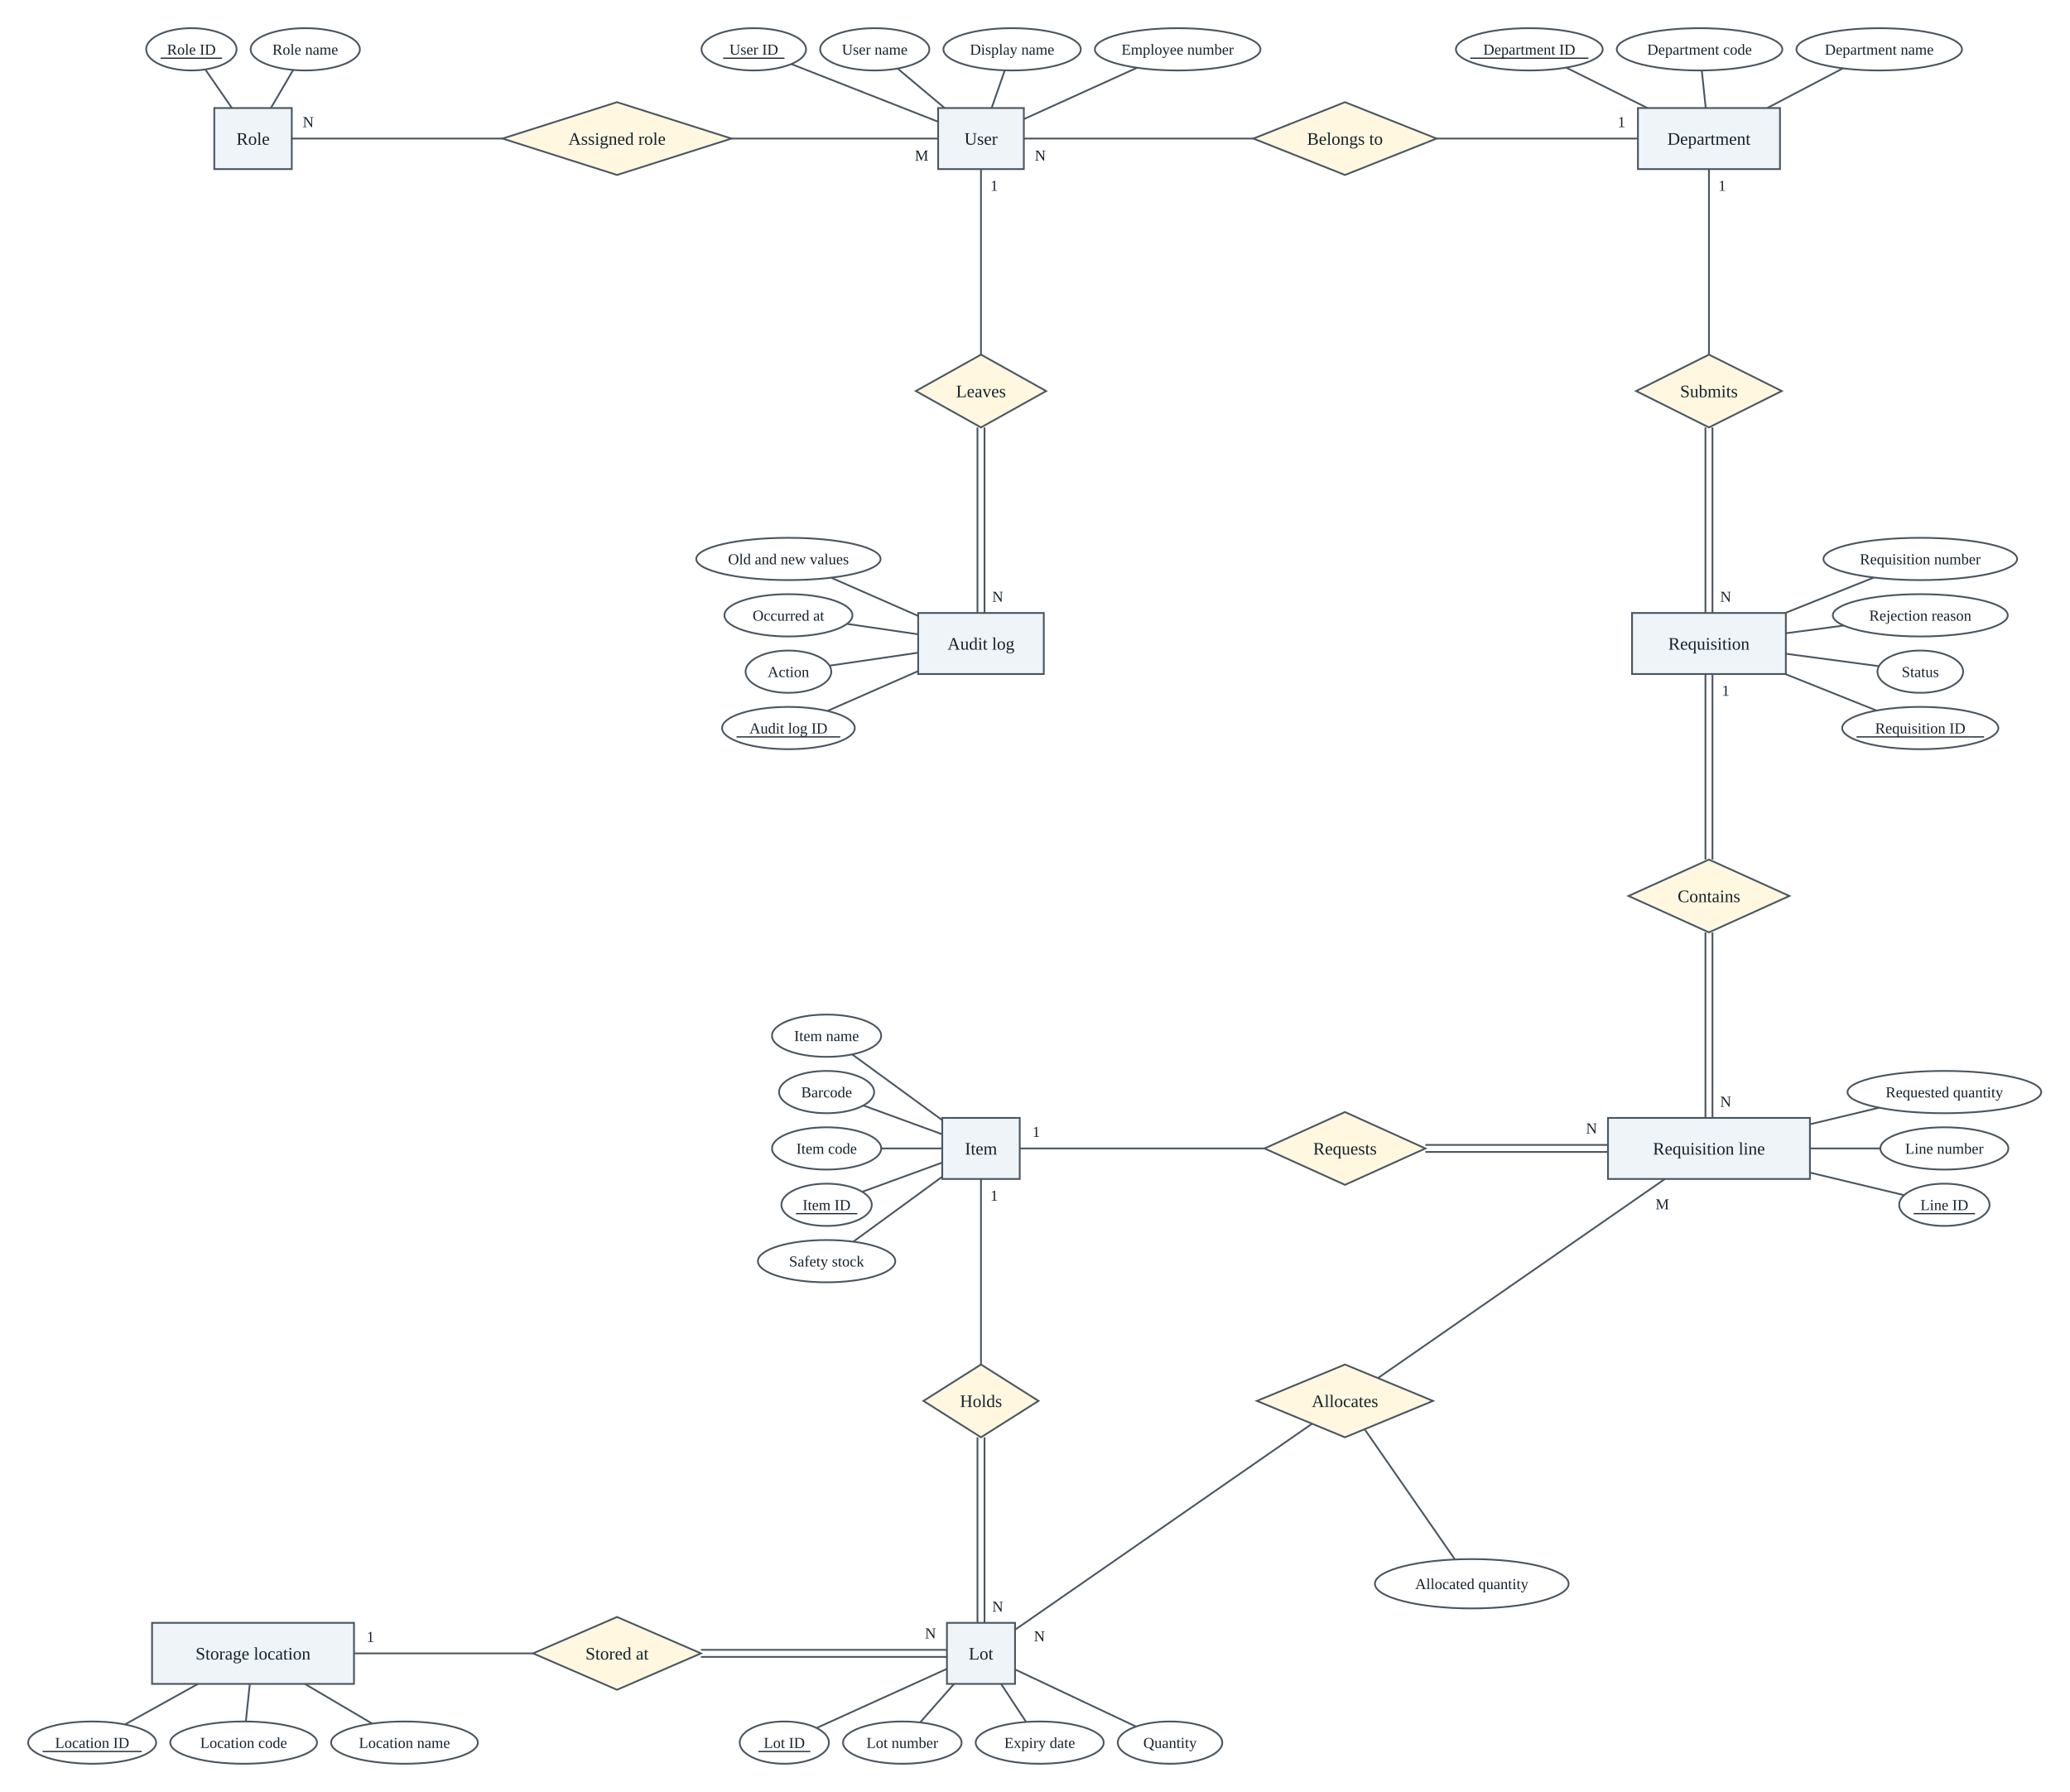
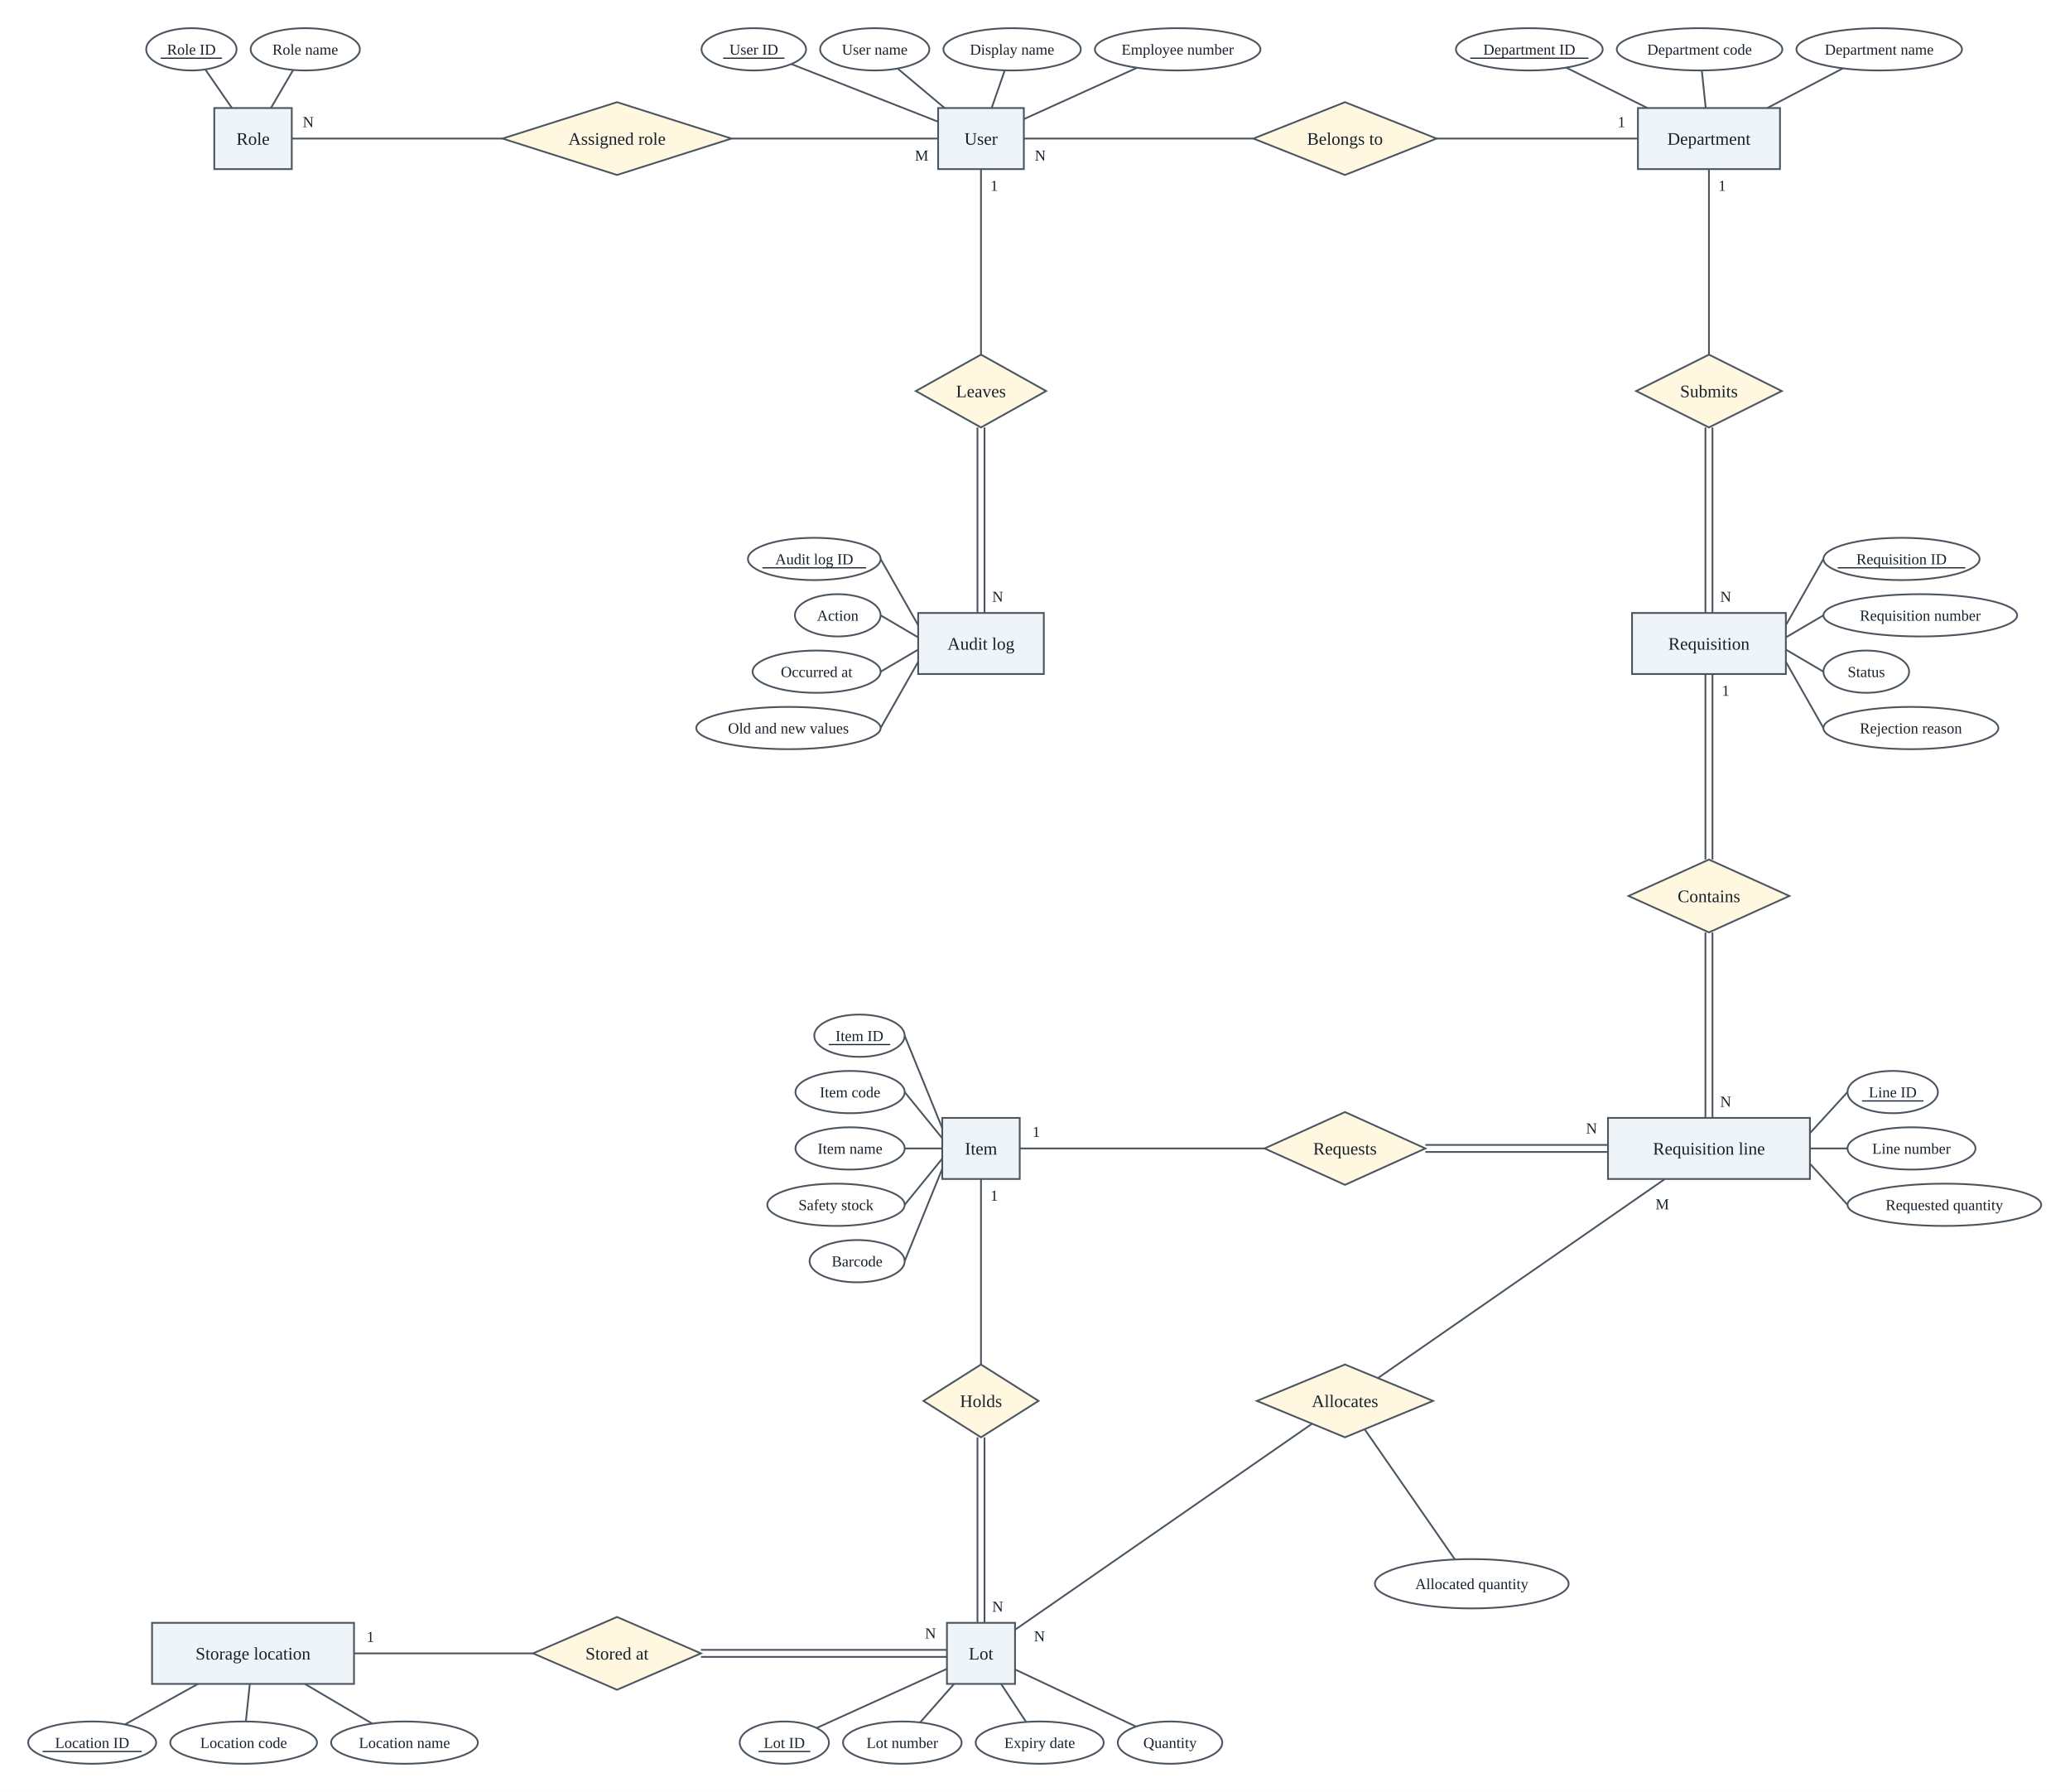
<svg xmlns="http://www.w3.org/2000/svg" width="1763" height="1526" viewBox="0 0 1763 1526" role="img" aria-labelledby="title description">
  <rect x="0" y="0" width="1763" height="1526" fill="#ffffff" />
  <line data-attribute-line="entity:DEPARTMENT:attribute:DEPARTMENT:DEPARTMENT_ID" x1="1403.158" y1="92" x2="1333.849" y2="57.572" stroke="#4a5560" stroke-width="1.5" />
  <line data-attribute-line="entity:DEPARTMENT:attribute:DEPARTMENT:DEPARTMENT_CODE" x1="1452.763" y1="92" x2="1449.394" y2="59.994" stroke="#4a5560" stroke-width="1.5" />
  <line data-attribute-line="entity:DEPARTMENT:attribute:DEPARTMENT:DEPARTMENT_NAME" x1="1505.105" y1="92" x2="1569.626" y2="58.182" stroke="#4a5560" stroke-width="1.5" />
-   <line data-attribute-line="entity:REQUISITION:attribute:REQUISITION:REQUISITION_NO" x1="1520.5" y1="522" x2="1595.995" y2="491.802" stroke="#4a5560" stroke-width="1.5" />
-   <line data-attribute-line="entity:REQUISITION:attribute:REQUISITION:REJECTION_REASON" x1="1521" y1="539.267" x2="1570.273" y2="532.697" stroke="#4a5560" stroke-width="1.5" />
-   <line data-attribute-line="entity:REQUISITION:attribute:REQUISITION:STATUS" x1="1521" y1="556.733" x2="1600.265" y2="567.302" stroke="#4a5560" stroke-width="1.5" />
-   <line data-attribute-line="entity:REQUISITION:attribute:REQUISITION:REQUISITION_ID" x1="1520.5" y1="574" x2="1598.231" y2="605.092" stroke="#4a5560" stroke-width="1.5" />
-   <line data-attribute-line="entity:ITEM:attribute:ITEM:ITEM_NAME" x1="802.5" y1="953.909" x2="725.783" y2="897.903" stroke="#4a5560" stroke-width="1.5" />
-   <line data-attribute-line="entity:ITEM:attribute:ITEM:BARCODE" x1="802.5" y1="965.954" x2="735.297" y2="941.424" stroke="#4a5560" stroke-width="1.5" />
-   <line data-attribute-line="entity:ITEM:attribute:ITEM:ITEM_CODE" x1="802.5" y1="978" x2="750.5" y2="978" stroke="#4a5560" stroke-width="1.5" />
-   <line data-attribute-line="entity:ITEM:attribute:ITEM:ITEM_ID" x1="802.5" y1="990.046" x2="734.347" y2="1014.923" stroke="#4a5560" stroke-width="1.5" />
-   <line data-attribute-line="entity:ITEM:attribute:ITEM:SAFETY_STOCK" x1="802.5" y1="1002.091" x2="726.721" y2="1057.413" stroke="#4a5560" stroke-width="1.5" />
-   <line data-attribute-line="entity:REQUISITION_LINE:attribute:REQUISITION_LINE:REQUESTED_QUANTITY" x1="1541.5" y1="957.411" x2="1600.429" y2="943.304" stroke="#4a5560" stroke-width="1.5" />
-   <line data-attribute-line="entity:REQUISITION_LINE:attribute:REQUISITION_LINE:LINE_NO" x1="1541.5" y1="978" x2="1601.5" y2="978" stroke="#4a5560" stroke-width="1.5" />
-   <line data-attribute-line="entity:REQUISITION_LINE:attribute:REQUISITION_LINE:REQUISITION_LINE_ID" x1="1541.5" y1="998.589" x2="1621.731" y2="1017.796" stroke="#4a5560" stroke-width="1.5" />
+   <line data-attribute-line="entity:REQUISITION:attribute:REQUISITION:REQUISITION_ID" x1="1521" y1="532.4" x2="1553" y2="476" stroke="#4a5560" stroke-width="1.5" />
+   <line data-attribute-line="entity:REQUISITION:attribute:REQUISITION:REQUISITION_NO" x1="1521" y1="542.8" x2="1553" y2="524" stroke="#4a5560" stroke-width="1.5" />
+   <line data-attribute-line="entity:REQUISITION:attribute:REQUISITION:STATUS" x1="1521" y1="553.2" x2="1553" y2="572" stroke="#4a5560" stroke-width="1.5" />
+   <line data-attribute-line="entity:REQUISITION:attribute:REQUISITION:REJECTION_REASON" x1="1521" y1="563.6" x2="1553" y2="620" stroke="#4a5560" stroke-width="1.5" />
+   <line data-attribute-line="entity:ITEM:attribute:ITEM:ITEM_ID" x1="802.5" y1="960.667" x2="770.5" y2="882" stroke="#4a5560" stroke-width="1.5" />
+   <line data-attribute-line="entity:ITEM:attribute:ITEM:ITEM_CODE" x1="802.5" y1="969.333" x2="770.5" y2="930" stroke="#4a5560" stroke-width="1.5" />
+   <line data-attribute-line="entity:ITEM:attribute:ITEM:ITEM_NAME" x1="802.5" y1="978" x2="770.5" y2="978" stroke="#4a5560" stroke-width="1.5" />
+   <line data-attribute-line="entity:ITEM:attribute:ITEM:SAFETY_STOCK" x1="802.5" y1="986.667" x2="770.5" y2="1026" stroke="#4a5560" stroke-width="1.5" />
+   <line data-attribute-line="entity:ITEM:attribute:ITEM:BARCODE" x1="802.5" y1="995.333" x2="770.5" y2="1074" stroke="#4a5560" stroke-width="1.5" />
+   <line data-attribute-line="entity:REQUISITION_LINE:attribute:REQUISITION_LINE:REQUISITION_LINE_ID" x1="1541.5" y1="965" x2="1573.5" y2="930" stroke="#4a5560" stroke-width="1.5" />
+   <line data-attribute-line="entity:REQUISITION_LINE:attribute:REQUISITION_LINE:LINE_NO" x1="1541.5" y1="978" x2="1573.5" y2="978" stroke="#4a5560" stroke-width="1.5" />
+   <line data-attribute-line="entity:REQUISITION_LINE:attribute:REQUISITION_LINE:REQUESTED_QUANTITY" x1="1541.5" y1="991" x2="1573.5" y2="1026" stroke="#4a5560" stroke-width="1.5" />
  <line data-attribute-line="entity:STOCK_LOT:attribute:STOCK_LOT:STOCK_LOT_ID" x1="806.5" y1="1421.158" x2="695.442" y2="1471.549" stroke="#4a5560" stroke-width="1.5" />
  <line data-attribute-line="entity:STOCK_LOT:attribute:STOCK_LOT:LOT_NUMBER" x1="812.579" y1="1434" x2="783.639" y2="1466.828" stroke="#4a5560" stroke-width="1.5" />
  <line data-attribute-line="entity:STOCK_LOT:attribute:STOCK_LOT:EXPIRY_DATE" x1="852.605" y1="1434" x2="873.928" y2="1466.41" stroke="#4a5560" stroke-width="1.5" />
  <line data-attribute-line="entity:STOCK_LOT:attribute:STOCK_LOT:LOT_QUANTITY" x1="864.5" y1="1421.689" x2="967.545" y2="1470.332" stroke="#4a5560" stroke-width="1.5" />
  <line data-attribute-line="entity:STORAGE_LOCATION:attribute:STORAGE_LOCATION:LOCATION_ID" x1="168.632" y1="1434" x2="106.38" y2="1468.534" stroke="#4a5560" stroke-width="1.5" />
  <line data-attribute-line="entity:STORAGE_LOCATION:attribute:STORAGE_LOCATION:LOCATION_CODE" x1="212.763" y1="1434" x2="209.394" y2="1466.008" stroke="#4a5560" stroke-width="1.5" />
  <line data-attribute-line="entity:STORAGE_LOCATION:attribute:STORAGE_LOCATION:LOCATION_NAME" x1="259.632" y1="1434" x2="317.051" y2="1467.829" stroke="#4a5560" stroke-width="1.5" />
  <line data-attribute-line="entity:USER:attribute:USER:USER_ID" x1="799" y1="103.664" x2="673.926" y2="54.539" stroke="#4a5560" stroke-width="1.5" />
  <line data-attribute-line="entity:USER:attribute:USER:USER_NAME" x1="804.539" y1="92" x2="764.466" y2="58.347" stroke="#4a5560" stroke-width="1.5" />
  <line data-attribute-line="entity:USER:attribute:USER:DISPLAY_NAME" x1="844.566" y1="92" x2="855.759" y2="59.897" stroke="#4a5560" stroke-width="1.5" />
  <line data-attribute-line="entity:USER:attribute:USER:EMPLOYEE_NO" x1="872" y1="101.439" x2="968.427" y2="57.687" stroke="#4a5560" stroke-width="1.5" />
  <line data-attribute-line="entity:ROLE:attribute:ROLE:ROLE_ID" x1="197.539" y1="92" x2="174.832" y2="59.129" stroke="#4a5560" stroke-width="1.5" />
  <line data-attribute-line="entity:ROLE:attribute:ROLE:ROLE_NAME" x1="230.724" y1="92" x2="249.721" y2="59.555" stroke="#4a5560" stroke-width="1.5" />
-   <line data-attribute-line="entity:AUDIT_LOG:attribute:AUDIT_LOG:VALUES" x1="782" y1="524.512" x2="707.842" y2="491.955" stroke="#4a5560" stroke-width="1.5" />
-   <line data-attribute-line="entity:AUDIT_LOG:attribute:AUDIT_LOG:OCCURRED_AT" x1="782" y1="540.171" x2="721.328" y2="531.292" stroke="#4a5560" stroke-width="1.5" />
-   <line data-attribute-line="entity:AUDIT_LOG:attribute:AUDIT_LOG:ACTION" x1="782" y1="555.829" x2="706.492" y2="566.879" stroke="#4a5560" stroke-width="1.5" />
-   <line data-attribute-line="entity:AUDIT_LOG:attribute:AUDIT_LOG:AUDIT_LOG_ID" x1="782" y1="571.488" x2="704.684" y2="605.432" stroke="#4a5560" stroke-width="1.5" />
+   <line data-attribute-line="entity:AUDIT_LOG:attribute:AUDIT_LOG:AUDIT_LOG_ID" x1="782" y1="532.4" x2="750" y2="476" stroke="#4a5560" stroke-width="1.5" />
+   <line data-attribute-line="entity:AUDIT_LOG:attribute:AUDIT_LOG:ACTION" x1="782" y1="542.8" x2="750" y2="524" stroke="#4a5560" stroke-width="1.5" />
+   <line data-attribute-line="entity:AUDIT_LOG:attribute:AUDIT_LOG:OCCURRED_AT" x1="782" y1="553.2" x2="750" y2="572" stroke="#4a5560" stroke-width="1.5" />
+   <line data-attribute-line="entity:AUDIT_LOG:attribute:AUDIT_LOG:VALUES" x1="782" y1="563.6" x2="750" y2="620" stroke="#4a5560" stroke-width="1.5" />
  <line data-attribute-line="relationship:ALLOCATES:attribute:ALLOCATES:ALLOCATED_QUANTITY" x1="1162.21" y1="1217.093" x2="1239.153" y2="1328.035" stroke="#4a5560" stroke-width="1.5" />
  <line data-connection="SUBMITS:DEPARTMENT" x1="1455.5" y1="144" x2="1455.5" y2="302" stroke="#4a5560" stroke-width="1.5" />
  <line data-connection="SUBMITS:REQUISITION" x1="1452.5" y1="522" x2="1452.5" y2="364" stroke="#4a5560" stroke-width="1.5" />
  <line data-connection="SUBMITS:REQUISITION" x1="1458.5" y1="522" x2="1458.5" y2="364" stroke="#4a5560" stroke-width="1.5" />
  <line data-connection="CONTAINS:REQUISITION" x1="1458.5" y1="574" x2="1458.5" y2="732" stroke="#4a5560" stroke-width="1.5" />
  <line data-connection="CONTAINS:REQUISITION" x1="1452.5" y1="574" x2="1452.5" y2="732" stroke="#4a5560" stroke-width="1.5" />
  <line data-connection="CONTAINS:REQUISITION_LINE" x1="1452.5" y1="952" x2="1452.5" y2="794" stroke="#4a5560" stroke-width="1.5" />
  <line data-connection="CONTAINS:REQUISITION_LINE" x1="1458.5" y1="952" x2="1458.5" y2="794" stroke="#4a5560" stroke-width="1.5" />
  <line data-connection="REQUESTS:REQUISITION_LINE" x1="1369.5" y1="981" x2="1214" y2="981" stroke="#4a5560" stroke-width="1.5" />
  <line data-connection="REQUESTS:REQUISITION_LINE" x1="1369.5" y1="975" x2="1214" y2="975" stroke="#4a5560" stroke-width="1.5" />
  <line data-connection="REQUESTS:ITEM" x1="868.5" y1="978" x2="1077" y2="978" stroke="#4a5560" stroke-width="1.5" />
  <line data-connection="HOLDS:ITEM" x1="835.5" y1="1004" x2="835.5" y2="1162" stroke="#4a5560" stroke-width="1.5" />
  <line data-connection="HOLDS:STOCK_LOT" x1="832.5" y1="1382" x2="832.5" y2="1224" stroke="#4a5560" stroke-width="1.5" />
  <line data-connection="HOLDS:STOCK_LOT" x1="838.5" y1="1382" x2="838.5" y2="1224" stroke="#4a5560" stroke-width="1.5" />
  <line data-connection="ALLOCATES:REQUISITION_LINE" x1="1418.01" y1="1004" x2="1173.51" y2="1173.58" stroke="#4a5560" stroke-width="1.5" />
  <line data-connection="ALLOCATES:STOCK_LOT" x1="864.5" y1="1387.89" x2="1117.49" y2="1212.42" stroke="#4a5560" stroke-width="1.5" />
  <line data-connection="STORED_AT:STOCK_LOT" x1="806.5" y1="1411" x2="597" y2="1411" stroke="#4a5560" stroke-width="1.5" />
  <line data-connection="STORED_AT:STOCK_LOT" x1="806.5" y1="1405" x2="597" y2="1405" stroke="#4a5560" stroke-width="1.5" />
  <line data-connection="STORED_AT:STORAGE_LOCATION" x1="301.5" y1="1408" x2="454" y2="1408" stroke="#4a5560" stroke-width="1.5" />
  <line data-connection="BELONGS:DEPARTMENT" x1="1395" y1="118" x2="1223.5" y2="118" stroke="#4a5560" stroke-width="1.5" />
  <line data-connection="BELONGS:USER" x1="872" y1="118" x2="1067.5" y2="118" stroke="#4a5560" stroke-width="1.5" />
  <line data-connection="ASSIGNS:USER" x1="799" y1="118" x2="623" y2="118" stroke="#4a5560" stroke-width="1.5" />
  <line data-connection="ASSIGNS:ROLE" x1="248.5" y1="118" x2="428" y2="118" stroke="#4a5560" stroke-width="1.5" />
  <line data-connection="LEAVES:USER" x1="835.5" y1="144" x2="835.5" y2="302" stroke="#4a5560" stroke-width="1.5" />
  <line data-connection="LEAVES:AUDIT_LOG" x1="832.5" y1="522" x2="832.5" y2="364" stroke="#4a5560" stroke-width="1.5" />
  <line data-connection="LEAVES:AUDIT_LOG" x1="838.5" y1="522" x2="838.5" y2="364" stroke="#4a5560" stroke-width="1.5" />
  <rect data-cardinality-label="label:SUBMITS:DEPARTMENT" x="1460.25" y="148.5" width="13" height="19" fill="#ffffff" />
  <text x="1466.75" y="162.5" text-anchor="middle" font-size="13" fill="#17212b">1</text>
  <rect data-cardinality-label="label:SUBMITS:REQUISITION" x="1463.25" y="498.5" width="13" height="19" fill="#ffffff" />
  <text x="1469.75" y="512.5" text-anchor="middle" font-size="13" fill="#17212b">N</text>
  <rect data-cardinality-label="label:CONTAINS:REQUISITION" x="1463.25" y="578.5" width="13" height="19" fill="#ffffff" />
  <text x="1469.75" y="592.5" text-anchor="middle" font-size="13" fill="#17212b">1</text>
  <rect data-cardinality-label="label:CONTAINS:REQUISITION_LINE" x="1463.25" y="928.5" width="13" height="19" fill="#ffffff" />
  <text x="1469.75" y="942.5" text-anchor="middle" font-size="13" fill="#17212b">N</text>
  <rect data-cardinality-label="label:REQUESTS:REQUISITION_LINE" x="1349" y="951.25" width="13" height="19" fill="#ffffff" />
  <text x="1355.5" y="965.25" text-anchor="middle" font-size="13" fill="#17212b">N</text>
  <rect data-cardinality-label="label:REQUESTS:ITEM" x="876" y="954.25" width="13" height="19" fill="#ffffff" />
  <text x="882.5" y="968.25" text-anchor="middle" font-size="13" fill="#17212b">1</text>
  <rect data-cardinality-label="label:HOLDS:ITEM" x="840.25" y="1008.5" width="13" height="19" fill="#ffffff" />
  <text x="846.75" y="1022.5" text-anchor="middle" font-size="13" fill="#17212b">1</text>
  <rect data-cardinality-label="label:HOLDS:STOCK_LOT" x="843.25" y="1358.5" width="13" height="19" fill="#ffffff" />
  <text x="849.75" y="1372.5" text-anchor="middle" font-size="13" fill="#17212b">N</text>
  <rect data-cardinality-label="label:ALLOCATES:REQUISITION_LINE" x="1409.275" y="1015.84" width="13" height="19" fill="#ffffff" />
  <text x="1415.775" y="1029.84" text-anchor="middle" font-size="13" fill="#17212b">M</text>
  <rect data-cardinality-label="label:ALLOCATES:STOCK_LOT" x="878.771" y="1383.77" width="13" height="19" fill="#ffffff" />
  <text x="885.271" y="1397.77" text-anchor="middle" font-size="13" fill="#17212b">N</text>
  <rect data-cardinality-label="label:STORED_AT:STOCK_LOT" x="786" y="1381.25" width="13" height="19" fill="#ffffff" />
  <text x="792.5" y="1395.25" text-anchor="middle" font-size="13" fill="#17212b">N</text>
  <rect data-cardinality-label="label:STORED_AT:STORAGE_LOCATION" x="309" y="1384.25" width="13" height="19" fill="#ffffff" />
  <text x="315.5" y="1398.25" text-anchor="middle" font-size="13" fill="#17212b">1</text>
  <rect data-cardinality-label="label:BELONGS:DEPARTMENT" x="1374.5" y="94.25" width="13" height="19" fill="#ffffff" />
  <text x="1381" y="108.25" text-anchor="middle" font-size="13" fill="#17212b">1</text>
  <rect data-cardinality-label="label:BELONGS:USER" x="879.5" y="122.75" width="13" height="19" fill="#ffffff" />
  <text x="886" y="136.75" text-anchor="middle" font-size="13" fill="#17212b">N</text>
  <rect data-cardinality-label="label:ASSIGNS:USER" x="778.5" y="122.75" width="13" height="19" fill="#ffffff" />
  <text x="785" y="136.75" text-anchor="middle" font-size="13" fill="#17212b">M</text>
  <rect data-cardinality-label="label:ASSIGNS:ROLE" x="256" y="94.25" width="13" height="19" fill="#ffffff" />
  <text x="262.5" y="108.25" text-anchor="middle" font-size="13" fill="#17212b">N</text>
  <rect data-cardinality-label="label:LEAVES:USER" x="840.25" y="148.5" width="13" height="19" fill="#ffffff" />
  <text x="846.75" y="162.5" text-anchor="middle" font-size="13" fill="#17212b">1</text>
  <rect data-cardinality-label="label:LEAVES:AUDIT_LOG" x="843.25" y="498.5" width="13" height="19" fill="#ffffff" />
  <text x="849.75" y="512.5" text-anchor="middle" font-size="13" fill="#17212b">N</text>
  <rect data-element="entity:DEPARTMENT" x="1395" y="92" width="121" height="52" fill="#eef4f8" stroke="#4a5560" stroke-width="1.5" />
  <text x="1455.5" y="123.25" text-anchor="middle" font-size="15" fill="#17212b">Department</text>
  <ellipse data-element="attribute:DEPARTMENT:DEPARTMENT_ID" cx="1302.5" cy="42" rx="62.5" ry="18" fill="#ffffff" stroke="#4a5560" stroke-width="1.5" />
  <text x="1302.5" y="46.55" text-anchor="middle" font-size="13" fill="#17212b">Department ID</text>
  <line data-primary-key="attribute:DEPARTMENT:DEPARTMENT_ID" x1="1252.19" y1="49.55" x2="1352.81" y2="49.55" stroke="#17212b" stroke-width="1" />
  <ellipse data-element="attribute:DEPARTMENT:DEPARTMENT_CODE" cx="1447.5" cy="42" rx="70.5" ry="18" fill="#ffffff" stroke="#4a5560" stroke-width="1.5" />
  <text x="1447.5" y="46.55" text-anchor="middle" font-size="13" fill="#17212b">Department code</text>
  <ellipse data-element="attribute:DEPARTMENT:DEPARTMENT_NAME" cx="1600.5" cy="42" rx="70.5" ry="18" fill="#ffffff" stroke="#4a5560" stroke-width="1.5" />
  <text x="1600.5" y="46.55" text-anchor="middle" font-size="13" fill="#17212b">Department name</text>
  <rect data-element="entity:REQUISITION" x="1390" y="522" width="131" height="52" fill="#eef4f8" stroke="#4a5560" stroke-width="1.5" />
  <text x="1455.5" y="553.25" text-anchor="middle" font-size="15" fill="#17212b">Requisition</text>
-   <ellipse data-element="attribute:REQUISITION:REQUISITION_NO" cx="1635.5" cy="476" rx="82.5" ry="18" fill="#ffffff" stroke="#4a5560" stroke-width="1.5" />
-   <text x="1635.5" y="480.55" text-anchor="middle" font-size="13" fill="#17212b">Requisition number</text>
-   <ellipse data-element="attribute:REQUISITION:REJECTION_REASON" cx="1635.5" cy="524" rx="74.5" ry="18" fill="#ffffff" stroke="#4a5560" stroke-width="1.5" />
-   <text x="1635.5" y="528.55" text-anchor="middle" font-size="13" fill="#17212b">Rejection reason</text>
-   <ellipse data-element="attribute:REQUISITION:STATUS" cx="1635.5" cy="572" rx="36.5" ry="18" fill="#ffffff" stroke="#4a5560" stroke-width="1.5" />
-   <text x="1635.5" y="576.55" text-anchor="middle" font-size="13" fill="#17212b">Status</text>
-   <ellipse data-element="attribute:REQUISITION:REQUISITION_ID" cx="1635.5" cy="620" rx="66.5" ry="18" fill="#ffffff" stroke="#4a5560" stroke-width="1.5" />
-   <text x="1635.5" y="624.55" text-anchor="middle" font-size="13" fill="#17212b">Requisition ID</text>
-   <line data-primary-key="attribute:REQUISITION:REQUISITION_ID" x1="1581.16" y1="627.55" x2="1689.84" y2="627.55" stroke="#17212b" stroke-width="1" />
+   <ellipse data-element="attribute:REQUISITION:REQUISITION_ID" cx="1619.5" cy="476" rx="66.5" ry="18" fill="#ffffff" stroke="#4a5560" stroke-width="1.5" />
+   <text x="1619.5" y="480.55" text-anchor="middle" font-size="13" fill="#17212b">Requisition ID</text>
+   <line data-primary-key="attribute:REQUISITION:REQUISITION_ID" x1="1565.16" y1="483.55" x2="1673.84" y2="483.55" stroke="#17212b" stroke-width="1" />
+   <ellipse data-element="attribute:REQUISITION:REQUISITION_NO" cx="1635.5" cy="524" rx="82.5" ry="18" fill="#ffffff" stroke="#4a5560" stroke-width="1.5" />
+   <text x="1635.5" y="528.55" text-anchor="middle" font-size="13" fill="#17212b">Requisition number</text>
+   <ellipse data-element="attribute:REQUISITION:STATUS" cx="1589.5" cy="572" rx="36.5" ry="18" fill="#ffffff" stroke="#4a5560" stroke-width="1.5" />
+   <text x="1589.5" y="576.55" text-anchor="middle" font-size="13" fill="#17212b">Status</text>
+   <ellipse data-element="attribute:REQUISITION:REJECTION_REASON" cx="1627.5" cy="620" rx="74.5" ry="18" fill="#ffffff" stroke="#4a5560" stroke-width="1.5" />
+   <text x="1627.5" y="624.55" text-anchor="middle" font-size="13" fill="#17212b">Rejection reason</text>
  <rect data-element="entity:ITEM" x="802.5" y="952" width="66" height="52" fill="#eef4f8" stroke="#4a5560" stroke-width="1.5" />
  <text x="835.5" y="983.25" text-anchor="middle" font-size="15" fill="#17212b">Item</text>
-   <ellipse data-element="attribute:ITEM:ITEM_NAME" cx="704" cy="882" rx="46.5" ry="18" fill="#ffffff" stroke="#4a5560" stroke-width="1.5" />
-   <text x="704" y="886.55" text-anchor="middle" font-size="13" fill="#17212b">Item name</text>
-   <ellipse data-element="attribute:ITEM:BARCODE" cx="704" cy="930" rx="40.5" ry="18" fill="#ffffff" stroke="#4a5560" stroke-width="1.5" />
-   <text x="704" y="934.55" text-anchor="middle" font-size="13" fill="#17212b">Barcode</text>
-   <ellipse data-element="attribute:ITEM:ITEM_CODE" cx="704" cy="978" rx="46.5" ry="18" fill="#ffffff" stroke="#4a5560" stroke-width="1.5" />
-   <text x="704" y="982.55" text-anchor="middle" font-size="13" fill="#17212b">Item code</text>
-   <ellipse data-element="attribute:ITEM:ITEM_ID" cx="704" cy="1026" rx="38.5" ry="18" fill="#ffffff" stroke="#4a5560" stroke-width="1.5" />
-   <text x="704" y="1030.55" text-anchor="middle" font-size="13" fill="#17212b">Item ID</text>
-   <line data-primary-key="attribute:ITEM:ITEM_ID" x1="677.87" y1="1033.55" x2="730.13" y2="1033.55" stroke="#17212b" stroke-width="1" />
-   <ellipse data-element="attribute:ITEM:SAFETY_STOCK" cx="704" cy="1074" rx="58.5" ry="18" fill="#ffffff" stroke="#4a5560" stroke-width="1.5" />
-   <text x="704" y="1078.55" text-anchor="middle" font-size="13" fill="#17212b">Safety stock</text>
+   <ellipse data-element="attribute:ITEM:ITEM_ID" cx="732" cy="882" rx="38.5" ry="18" fill="#ffffff" stroke="#4a5560" stroke-width="1.5" />
+   <text x="732" y="886.55" text-anchor="middle" font-size="13" fill="#17212b">Item ID</text>
+   <line data-primary-key="attribute:ITEM:ITEM_ID" x1="705.87" y1="889.55" x2="758.13" y2="889.55" stroke="#17212b" stroke-width="1" />
+   <ellipse data-element="attribute:ITEM:ITEM_CODE" cx="724" cy="930" rx="46.5" ry="18" fill="#ffffff" stroke="#4a5560" stroke-width="1.5" />
+   <text x="724" y="934.55" text-anchor="middle" font-size="13" fill="#17212b">Item code</text>
+   <ellipse data-element="attribute:ITEM:ITEM_NAME" cx="724" cy="978" rx="46.5" ry="18" fill="#ffffff" stroke="#4a5560" stroke-width="1.5" />
+   <text x="724" y="982.55" text-anchor="middle" font-size="13" fill="#17212b">Item name</text>
+   <ellipse data-element="attribute:ITEM:SAFETY_STOCK" cx="712" cy="1026" rx="58.5" ry="18" fill="#ffffff" stroke="#4a5560" stroke-width="1.5" />
+   <text x="712" y="1030.55" text-anchor="middle" font-size="13" fill="#17212b">Safety stock</text>
+   <ellipse data-element="attribute:ITEM:BARCODE" cx="730" cy="1074" rx="40.5" ry="18" fill="#ffffff" stroke="#4a5560" stroke-width="1.5" />
+   <text x="730" y="1078.55" text-anchor="middle" font-size="13" fill="#17212b">Barcode</text>
  <rect data-element="entity:REQUISITION_LINE" x="1369.5" y="952" width="172" height="52" fill="#eef4f8" stroke="#4a5560" stroke-width="1.5" />
  <text x="1455.5" y="983.25" text-anchor="middle" font-size="15" fill="#17212b">Requisition line</text>
-   <ellipse data-element="attribute:REQUISITION_LINE:REQUESTED_QUANTITY" cx="1656" cy="930" rx="82.5" ry="18" fill="#ffffff" stroke="#4a5560" stroke-width="1.5" />
-   <text x="1656" y="934.55" text-anchor="middle" font-size="13" fill="#17212b">Requested quantity</text>
-   <ellipse data-element="attribute:REQUISITION_LINE:LINE_NO" cx="1656" cy="978" rx="54.5" ry="18" fill="#ffffff" stroke="#4a5560" stroke-width="1.5" />
-   <text x="1656" y="982.55" text-anchor="middle" font-size="13" fill="#17212b">Line number</text>
-   <ellipse data-element="attribute:REQUISITION_LINE:REQUISITION_LINE_ID" cx="1656" cy="1026" rx="38.5" ry="18" fill="#ffffff" stroke="#4a5560" stroke-width="1.5" />
-   <text x="1656" y="1030.55" text-anchor="middle" font-size="13" fill="#17212b">Line ID</text>
-   <line data-primary-key="attribute:REQUISITION_LINE:REQUISITION_LINE_ID" x1="1629.87" y1="1033.55" x2="1682.13" y2="1033.55" stroke="#17212b" stroke-width="1" />
+   <ellipse data-element="attribute:REQUISITION_LINE:REQUISITION_LINE_ID" cx="1612" cy="930" rx="38.5" ry="18" fill="#ffffff" stroke="#4a5560" stroke-width="1.5" />
+   <text x="1612" y="934.55" text-anchor="middle" font-size="13" fill="#17212b">Line ID</text>
+   <line data-primary-key="attribute:REQUISITION_LINE:REQUISITION_LINE_ID" x1="1585.87" y1="937.55" x2="1638.13" y2="937.55" stroke="#17212b" stroke-width="1" />
+   <ellipse data-element="attribute:REQUISITION_LINE:LINE_NO" cx="1628" cy="978" rx="54.5" ry="18" fill="#ffffff" stroke="#4a5560" stroke-width="1.5" />
+   <text x="1628" y="982.55" text-anchor="middle" font-size="13" fill="#17212b">Line number</text>
+   <ellipse data-element="attribute:REQUISITION_LINE:REQUESTED_QUANTITY" cx="1656" cy="1026" rx="82.5" ry="18" fill="#ffffff" stroke="#4a5560" stroke-width="1.5" />
+   <text x="1656" y="1030.55" text-anchor="middle" font-size="13" fill="#17212b">Requested quantity</text>
  <rect data-element="entity:STOCK_LOT" x="806.5" y="1382" width="58" height="52" fill="#eef4f8" stroke="#4a5560" stroke-width="1.5" />
  <text x="835.5" y="1413.25" text-anchor="middle" font-size="15" fill="#17212b">Lot</text>
  <ellipse data-element="attribute:STOCK_LOT:STOCK_LOT_ID" cx="668" cy="1484" rx="38" ry="18" fill="#ffffff" stroke="#4a5560" stroke-width="1.5" />
  <text x="668" y="1488.55" text-anchor="middle" font-size="13" fill="#17212b">Lot ID</text>
  <line data-primary-key="attribute:STOCK_LOT:STOCK_LOT_ID" x1="645.9" y1="1491.55" x2="690.1" y2="1491.55" stroke="#17212b" stroke-width="1" />
  <ellipse data-element="attribute:STOCK_LOT:LOT_NUMBER" cx="768.5" cy="1484" rx="50.5" ry="18" fill="#ffffff" stroke="#4a5560" stroke-width="1.5" />
  <text x="768.5" y="1488.55" text-anchor="middle" font-size="13" fill="#17212b">Lot number</text>
  <ellipse data-element="attribute:STOCK_LOT:EXPIRY_DATE" cx="885.5" cy="1484" rx="54.5" ry="18" fill="#ffffff" stroke="#4a5560" stroke-width="1.5" />
  <text x="885.5" y="1488.55" text-anchor="middle" font-size="13" fill="#17212b">Expiry date</text>
  <ellipse data-element="attribute:STOCK_LOT:LOT_QUANTITY" cx="996.5" cy="1484" rx="44.5" ry="18" fill="#ffffff" stroke="#4a5560" stroke-width="1.5" />
  <text x="996.5" y="1488.55" text-anchor="middle" font-size="13" fill="#17212b">Quantity</text>
  <rect data-element="entity:STORAGE_LOCATION" x="129.5" y="1382" width="172" height="52" fill="#eef4f8" stroke="#4a5560" stroke-width="1.5" />
  <text x="215.5" y="1413.25" text-anchor="middle" font-size="15" fill="#17212b">Storage location</text>
  <ellipse data-element="attribute:STORAGE_LOCATION:LOCATION_ID" cx="78.5" cy="1484" rx="54.5" ry="18" fill="#ffffff" stroke="#4a5560" stroke-width="1.5" />
  <text x="78.5" y="1488.55" text-anchor="middle" font-size="13" fill="#17212b">Location ID</text>
  <line data-primary-key="attribute:STORAGE_LOCATION:LOCATION_ID" x1="36.25" y1="1491.55" x2="120.75" y2="1491.55" stroke="#17212b" stroke-width="1" />
  <ellipse data-element="attribute:STORAGE_LOCATION:LOCATION_CODE" cx="207.5" cy="1484" rx="62.5" ry="18" fill="#ffffff" stroke="#4a5560" stroke-width="1.5" />
  <text x="207.5" y="1488.55" text-anchor="middle" font-size="13" fill="#17212b">Location code</text>
  <ellipse data-element="attribute:STORAGE_LOCATION:LOCATION_NAME" cx="344.5" cy="1484" rx="62.5" ry="18" fill="#ffffff" stroke="#4a5560" stroke-width="1.5" />
  <text x="344.5" y="1488.55" text-anchor="middle" font-size="13" fill="#17212b">Location name</text>
  <rect data-element="entity:USER" x="799" y="92" width="73" height="52" fill="#eef4f8" stroke="#4a5560" stroke-width="1.5" />
  <text x="835.5" y="123.25" text-anchor="middle" font-size="15" fill="#17212b">User</text>
  <ellipse data-element="attribute:USER:USER_ID" cx="642" cy="42" rx="44.5" ry="18" fill="#ffffff" stroke="#4a5560" stroke-width="1.5" />
  <text x="642" y="46.55" text-anchor="middle" font-size="13" fill="#17212b">User ID</text>
  <line data-primary-key="attribute:USER:USER_ID" x1="615.87" y1="49.55" x2="668.13" y2="49.55" stroke="#17212b" stroke-width="1" />
  <ellipse data-element="attribute:USER:USER_NAME" cx="745" cy="42" rx="46.5" ry="18" fill="#ffffff" stroke="#4a5560" stroke-width="1.5" />
  <text x="745" y="46.55" text-anchor="middle" font-size="13" fill="#17212b">User name</text>
  <ellipse data-element="attribute:USER:DISPLAY_NAME" cx="862" cy="42" rx="58.5" ry="18" fill="#ffffff" stroke="#4a5560" stroke-width="1.5" />
  <text x="862" y="46.55" text-anchor="middle" font-size="13" fill="#17212b">Display name</text>
  <ellipse data-element="attribute:USER:EMPLOYEE_NO" cx="1003" cy="42" rx="70.5" ry="18" fill="#ffffff" stroke="#4a5560" stroke-width="1.5" />
  <text x="1003" y="46.55" text-anchor="middle" font-size="13" fill="#17212b">Employee number</text>
  <rect data-element="entity:ROLE" x="182.5" y="92" width="66" height="52" fill="#eef4f8" stroke="#4a5560" stroke-width="1.5" />
  <text x="215.5" y="123.25" text-anchor="middle" font-size="15" fill="#17212b">Role</text>
  <ellipse data-element="attribute:ROLE:ROLE_ID" cx="163" cy="42" rx="38.5" ry="18" fill="#ffffff" stroke="#4a5560" stroke-width="1.5" />
  <text x="163" y="46.55" text-anchor="middle" font-size="13" fill="#17212b">Role ID</text>
  <line data-primary-key="attribute:ROLE:ROLE_ID" x1="136.87" y1="49.55" x2="189.13" y2="49.55" stroke="#17212b" stroke-width="1" />
  <ellipse data-element="attribute:ROLE:ROLE_NAME" cx="260" cy="42" rx="46.5" ry="18" fill="#ffffff" stroke="#4a5560" stroke-width="1.5" />
  <text x="260" y="46.55" text-anchor="middle" font-size="13" fill="#17212b">Role name</text>
  <rect data-element="entity:AUDIT_LOG" x="782" y="522" width="107" height="52" fill="#eef4f8" stroke="#4a5560" stroke-width="1.5" />
  <text x="835.5" y="553.25" text-anchor="middle" font-size="15" fill="#17212b">Audit log</text>
-   <ellipse data-element="attribute:AUDIT_LOG:VALUES" cx="671.5" cy="476" rx="78.5" ry="18" fill="#ffffff" stroke="#4a5560" stroke-width="1.5" />
-   <text x="671.5" y="480.55" text-anchor="middle" font-size="13" fill="#17212b">Old and new values</text>
-   <ellipse data-element="attribute:AUDIT_LOG:OCCURRED_AT" cx="671.5" cy="524" rx="54.5" ry="18" fill="#ffffff" stroke="#4a5560" stroke-width="1.5" />
-   <text x="671.5" y="528.55" text-anchor="middle" font-size="13" fill="#17212b">Occurred at</text>
-   <ellipse data-element="attribute:AUDIT_LOG:ACTION" cx="671.5" cy="572" rx="36.5" ry="18" fill="#ffffff" stroke="#4a5560" stroke-width="1.5" />
-   <text x="671.5" y="576.55" text-anchor="middle" font-size="13" fill="#17212b">Action</text>
-   <ellipse data-element="attribute:AUDIT_LOG:AUDIT_LOG_ID" cx="671.5" cy="620" rx="56.5" ry="18" fill="#ffffff" stroke="#4a5560" stroke-width="1.5" />
-   <text x="671.5" y="624.55" text-anchor="middle" font-size="13" fill="#17212b">Audit log ID</text>
-   <line data-primary-key="attribute:AUDIT_LOG:AUDIT_LOG_ID" x1="627.3" y1="627.55" x2="715.7" y2="627.55" stroke="#17212b" stroke-width="1" />
+   <ellipse data-element="attribute:AUDIT_LOG:AUDIT_LOG_ID" cx="693.5" cy="476" rx="56.5" ry="18" fill="#ffffff" stroke="#4a5560" stroke-width="1.5" />
+   <text x="693.5" y="480.55" text-anchor="middle" font-size="13" fill="#17212b">Audit log ID</text>
+   <line data-primary-key="attribute:AUDIT_LOG:AUDIT_LOG_ID" x1="649.3" y1="483.55" x2="737.7" y2="483.55" stroke="#17212b" stroke-width="1" />
+   <ellipse data-element="attribute:AUDIT_LOG:ACTION" cx="713.5" cy="524" rx="36.5" ry="18" fill="#ffffff" stroke="#4a5560" stroke-width="1.5" />
+   <text x="713.5" y="528.55" text-anchor="middle" font-size="13" fill="#17212b">Action</text>
+   <ellipse data-element="attribute:AUDIT_LOG:OCCURRED_AT" cx="695.5" cy="572" rx="54.5" ry="18" fill="#ffffff" stroke="#4a5560" stroke-width="1.5" />
+   <text x="695.5" y="576.55" text-anchor="middle" font-size="13" fill="#17212b">Occurred at</text>
+   <ellipse data-element="attribute:AUDIT_LOG:VALUES" cx="671.5" cy="620" rx="78.5" ry="18" fill="#ffffff" stroke="#4a5560" stroke-width="1.5" />
+   <text x="671.5" y="624.55" text-anchor="middle" font-size="13" fill="#17212b">Old and new values</text>
  <polygon data-element="relationship:SUBMITS" points="1455.5,302 1517.5,333 1455.5,364 1393.5,333" fill="#fff7df" stroke="#4a5560" stroke-width="1.5" />
  <text x="1455.5" y="338.25" text-anchor="middle" font-size="15" fill="#17212b">Submits</text>
  <polygon data-element="relationship:CONTAINS" points="1455.5,732 1524,763 1455.5,794 1387,763" fill="#fff7df" stroke="#4a5560" stroke-width="1.5" />
  <text x="1455.5" y="768.25" text-anchor="middle" font-size="15" fill="#17212b">Contains</text>
  <polygon data-element="relationship:REQUESTS" points="1145.5,947 1214,978 1145.5,1009 1077,978" fill="#fff7df" stroke="#4a5560" stroke-width="1.5" />
  <text x="1145.5" y="983.25" text-anchor="middle" font-size="15" fill="#17212b">Requests</text>
  <polygon data-element="relationship:HOLDS" points="835.5,1162 884.5,1193 835.5,1224 786.5,1193" fill="#fff7df" stroke="#4a5560" stroke-width="1.5" />
  <text x="835.5" y="1198.25" text-anchor="middle" font-size="15" fill="#17212b">Holds</text>
  <polygon data-element="relationship:ALLOCATES" points="1145.5,1162 1220.5,1193 1145.5,1224 1070.5,1193" fill="#fff7df" stroke="#4a5560" stroke-width="1.5" />
  <text x="1145.5" y="1198.25" text-anchor="middle" font-size="15" fill="#17212b">Allocates</text>
  <ellipse data-element="attribute:ALLOCATES:ALLOCATED_QUANTITY" cx="1253.496" cy="1348.715" rx="82.5" ry="21" fill="#ffffff" stroke="#4a5560" stroke-width="1.5" />
  <text x="1253.496" y="1353.265" text-anchor="middle" font-size="13" fill="#17212b">Allocated quantity</text>
  <polygon data-element="relationship:STORED_AT" points="525.5,1377 597,1408 525.5,1439 454,1408" fill="#fff7df" stroke="#4a5560" stroke-width="1.5" />
  <text x="525.5" y="1413.25" text-anchor="middle" font-size="15" fill="#17212b">Stored at</text>
  <polygon data-element="relationship:BELONGS" points="1145.5,87 1223.5,118 1145.5,149 1067.5,118" fill="#fff7df" stroke="#4a5560" stroke-width="1.5" />
  <text x="1145.5" y="123.25" text-anchor="middle" font-size="15" fill="#17212b">Belongs to</text>
  <polygon data-element="relationship:ASSIGNS" points="525.5,87 623,118 525.5,149 428,118" fill="#fff7df" stroke="#4a5560" stroke-width="1.5" />
  <text x="525.5" y="123.25" text-anchor="middle" font-size="15" fill="#17212b">Assigned role</text>
  <polygon data-element="relationship:LEAVES" points="835.5,302 891,333 835.5,364 780,333" fill="#fff7df" stroke="#4a5560" stroke-width="1.5" />
  <text x="835.5" y="338.25" text-anchor="middle" font-size="15" fill="#17212b">Leaves</text>
</svg>
